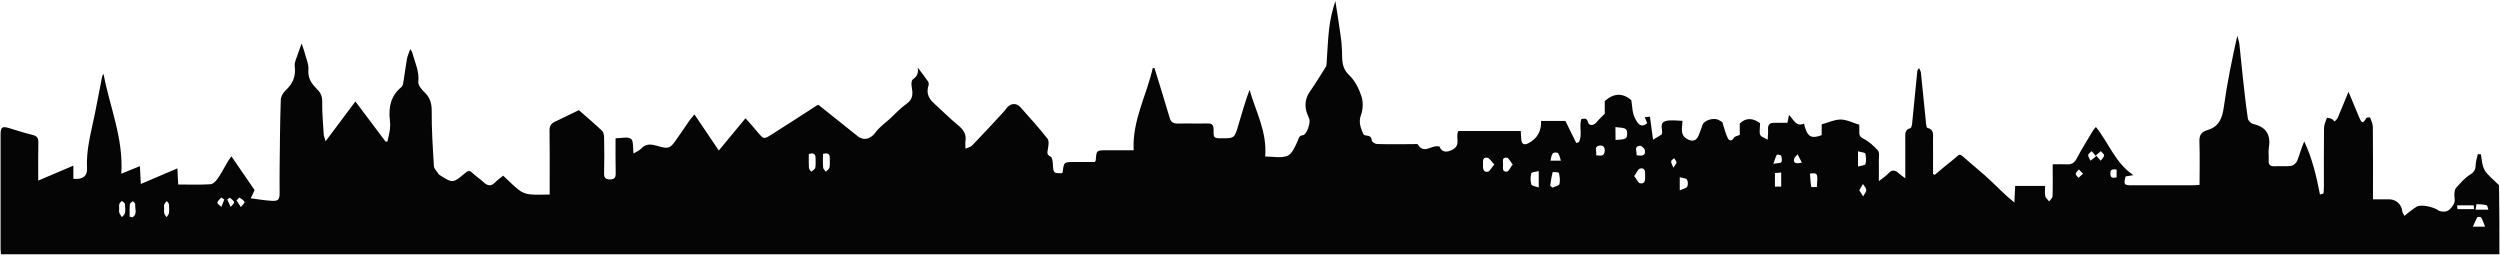
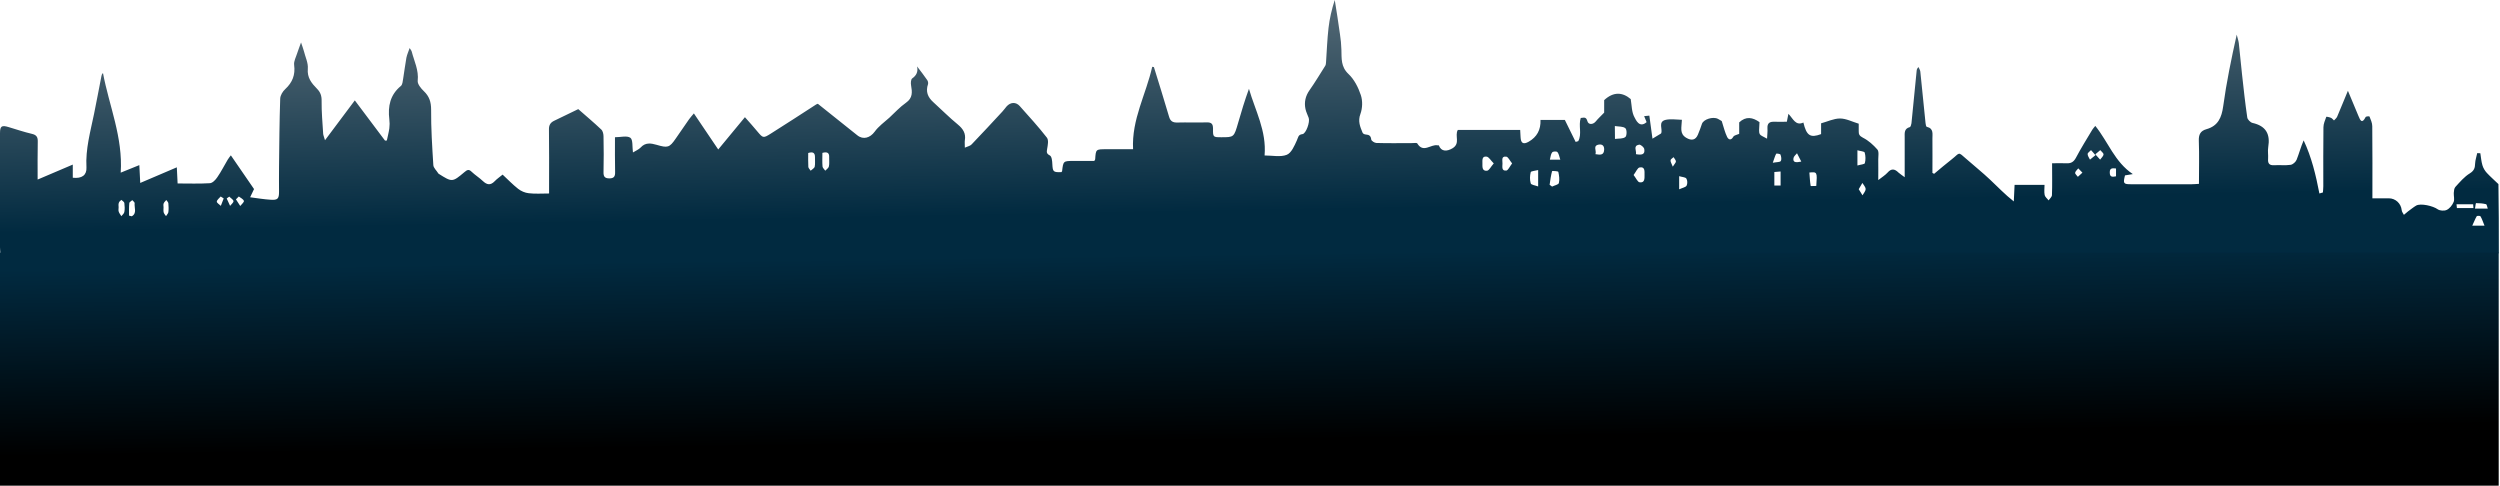
- <svg xmlns="http://www.w3.org/2000/svg" width="1920" height="196" viewBox="0 0 1920 196" fill="none">
-   <path d="M1919.55 195.3C1917.05 195.3 1914.55 195.3 1912.05 195.3C1277.55 195.3 643.05 195.3 8.55 195.3C6.05 195.3 3.55 195.3 0.75 195.3C0.65 193.6 0.45 192.2 0.45 190.7C0.45 161.5 0.45 132.3 0.45 103.1C0.45 97.6 1.75 96.8 7.05 98.4C13.05 100.2 18.95 102.2 24.95 103.6C28.45 104.4 29.55 106.1 29.45 109.5C29.25 118.8 29.35 128 29.35 138.7C38.65 134.7 47.15 131.1 56.35 127.2C56.35 131 56.35 134.2 56.35 137.3C63.35 138.1 67.15 135.3 66.85 129.4C66.05 115.3 69.85 102 72.65 88.4C74.65 78.7 76.45 68.9 78.35 59.2C78.45 58.4 78.75 57.7 79.55 56.9C84.25 82.1 94.95 106.2 93.15 133.4C98.25 131.4 102.55 129.6 107.45 127.6C107.65 132.2 107.85 136.3 108.15 141.3C117.85 137.2 126.65 133.4 136.25 129.3C136.45 133.9 136.65 137.6 136.85 141.7C145.35 141.7 153.55 142 161.65 141.5C163.65 141.4 166.05 138.9 167.35 136.9C170.35 132.6 172.65 127.9 175.35 123.4C176.05 122.2 176.95 121.2 177.75 120.1C183.95 129.1 189.95 137.8 195.55 146C194.65 147.9 193.75 149.9 192.55 152.3C198.55 153.1 203.35 153.9 208.25 154.2C213.75 154.6 214.75 153.4 214.75 148.1C214.75 141.8 214.65 135.5 214.75 129.2C214.95 111.6 215.05 94 215.65 76.5C215.75 74 217.55 71 219.55 69.2C225.05 64.1 227.35 58.3 226.35 50.7C225.95 47.8 227.85 44.5 228.75 41.5C229.45 39.3 230.35 37.1 231.65 33.4C232.65 36.4 233.35 38.2 233.85 40.1C234.95 44.6 237.25 49.2 236.85 53.6C236.25 60.5 239.75 64.7 243.85 68.9C246.55 71.6 247.55 74.4 247.45 78.4C247.35 86.8 248.15 95.2 248.65 103.6C248.75 104.8 249.35 105.9 250.05 108.5C258.05 97.8 265.35 88.1 272.95 77.9C280.95 88.5 288.55 98.6 296.15 108.8C296.65 108.8 297.05 108.7 297.55 108.7C298.15 105.6 299.05 102.5 299.45 99.4C299.75 97.1 299.75 94.7 299.45 92.4C298.25 82.4 300.05 73.6 308.35 66.8C309.55 65.8 309.75 63.3 310.05 61.4C310.95 56 311.55 50.6 312.55 45.2C313.05 42.7 314.15 40.4 315.05 37.7C315.55 38.6 316.35 39.4 316.65 40.4C318.55 47.8 322.15 54.7 321.25 62.8C320.95 65.3 323.75 68.7 325.95 70.8C330.15 74.8 331.55 79.1 331.55 85C331.45 99.2 332.35 113.4 333.25 127.6C333.35 129.7 335.65 131.7 336.95 133.8C337.05 133.9 337.15 134.1 337.25 134.2C347.75 140.8 347.75 140.9 357.25 132.9C359.25 131.2 360.55 130.6 362.65 132.7C365.35 135.3 368.65 137.3 371.35 139.9C374.45 142.8 377.15 143.3 380.35 140C382.05 138.2 384.15 136.8 386.45 134.9C390.45 138.6 394.15 142.5 398.35 145.8C400.65 147.6 403.65 148.9 406.55 149.2C411.45 149.8 416.45 149.4 422.15 149.4C422.15 147 422.15 145.3 422.15 143.5C422.15 129.1 422.25 114.6 422.05 100.2C421.95 96.9 423.25 94.9 425.95 93.6C431.95 90.7 438.05 87.7 444.55 84.6C450.35 89.7 456.45 94.8 462.25 100.3C463.45 101.4 463.95 103.8 463.95 105.6C464.15 114.7 464.15 123.9 463.95 133C463.85 136.4 464.95 137.8 468.45 137.8C472.05 137.8 472.95 136.2 472.85 132.9C472.65 124.1 472.75 115.4 472.75 106.2C477.05 106.2 481.95 104.8 484.55 106.6C486.65 108.1 485.95 113.5 486.55 117.9C488.55 116.6 490.95 115.7 492.45 114.1C496.15 110 500.45 110.8 504.65 112C513.15 114.5 514.55 114.3 519.35 107.3C522.85 102.3 526.25 97.3 529.65 92.4C530.65 91 531.85 89.7 533.35 87.9C539.75 97.4 545.75 106.2 552.05 115.6C558.95 107.2 565.55 99.2 572.55 90.8C575.95 94.6 579.05 98.1 582.05 101.7C586.45 106.9 586.55 107.1 592.45 103.4C604.05 96.1 615.55 88.6 627.15 81.1C627.55 80.8 628.05 80.7 628.55 80.5C638.65 88.6 648.75 96.7 658.85 104.7C663.45 108.4 668.75 106.6 672.15 102C675.15 97.8 679.55 94.7 683.45 91.2C687.65 87.3 691.55 83 696.25 79.7C701.55 76 701.05 71.5 700.15 66.3C699.85 64.6 699.95 61.8 701.05 61C704.35 58.7 705.65 55.8 704.75 51.8C707.65 55.6 710.25 58.9 712.55 62.3C713.15 63.1 713.45 64.6 713.15 65.5C711.25 71.1 712.95 75.4 717.15 79.2C723.45 84.9 729.45 91 736.05 96.4C740.15 99.8 742.35 103.3 741.45 108.6C741.25 110 741.45 111.5 741.45 114.2C743.65 113.2 745.55 112.9 746.65 111.7C754.65 103.4 762.45 94.9 770.35 86.4C771.45 85.2 772.45 83.8 773.45 82.6C776.45 79.2 780.65 78.9 783.65 82.3C790.75 90.3 797.95 98.1 804.45 106.5C805.95 108.4 805.15 112.3 804.65 115.2C804.25 117.6 804.05 118.8 806.75 120.2C808.25 121 808.55 124.5 808.65 126.9C808.95 132.7 809.35 133.2 815.55 133C815.75 132.8 816.15 132.5 816.15 132.2C817.05 124.4 817.05 124.4 825.25 124.4C830.55 124.4 835.85 124.4 840.85 124.4C841.25 123.7 841.55 123.4 841.55 123.1C842.05 115.4 842.05 115.4 850.15 115.4C856.75 115.4 863.45 115.4 870.65 115.4C869.45 92.5 880.65 73.2 885.35 52.1C885.75 52.2 886.25 52.3 886.65 52.3C890.55 65 894.55 77.6 898.25 90.3C899.25 93.9 901.15 95 904.65 94.9C912.15 94.7 919.65 95 927.15 94.8C930.85 94.7 932.05 95.9 932.05 99.6C931.95 106.2 932.15 106.2 938.55 106.2C948.15 106.2 948.15 106.2 951.35 95.1C953.85 86.4 956.45 77.8 959.65 69C964.45 85.7 973.25 101.3 971.65 120.2C977.65 120.2 983.85 121.6 988.65 119.7C992.25 118.3 994.55 112.8 996.45 108.6C997.55 106.3 997.35 104.2 1000.75 103.8C1003.45 103.5 1006.65 94.5 1005.55 91.4C1004.75 89.1 1003.55 86.9 1003.05 84.5C1001.95 79.3 1003.05 74.5 1006.15 70.1C1010.45 64 1014.25 57.6 1018.25 51.3C1018.75 50.5 1018.75 49.4 1018.85 48.5C1019.45 39.8 1019.75 31 1020.75 22.3C1021.55 15.1 1023.25 7.9 1025.55 0.8C1026.95 9.6 1028.35 18.3 1029.55 27.1C1030.15 31 1030.55 35 1030.65 39C1030.85 45.7 1030.15 52 1036.05 57.6C1040.45 61.7 1043.65 68 1045.55 73.8C1047.05 78.2 1046.85 83.9 1045.25 88.3C1043.15 93.9 1045.05 98.2 1046.95 102.8C1047.25 103.5 1048.55 104.1 1049.45 104.1C1051.95 104.3 1053.25 105.1 1053.55 107.9C1053.65 109 1056.15 110.6 1057.55 110.6C1066.75 110.9 1075.85 110.7 1085.05 110.7C1086.35 110.7 1088.55 110.3 1088.95 111C1093.55 118.6 1099.35 111.4 1104.45 112.4C1104.75 112.5 1105.05 112.4 1105.45 112.4C1107.25 117.3 1111.55 117.3 1115.95 114.7C1122.25 110.9 1117.45 105.1 1120.05 100.6C1135.75 100.6 1151.65 100.6 1167.95 100.6C1168.05 102.6 1168.15 104.4 1168.25 106.1C1168.45 110.8 1170.35 112 1174.55 109.6C1180.75 106 1183.85 100.6 1183.55 92.9C1190.35 92.9 1197.05 92.9 1202.25 92.9C1205.35 99.1 1207.95 104.4 1210.55 109.8C1211.25 109.6 1211.95 109.4 1212.55 109.2C1215.55 103.7 1212.55 97.4 1214.45 91.4C1216.55 91.3 1218.55 90.1 1219.55 93.8C1220.35 96.8 1223.95 96.6 1226.05 94C1227.65 92 1229.65 90.2 1232.45 87.3C1232.45 85 1232.45 81.1 1232.45 77.7C1239.65 71 1246.65 71.6 1252.85 76.9C1253.65 81.8 1253.55 87 1255.75 90.9C1256.75 92.7 1259.45 99.5 1265.05 94.6C1264.55 93.3 1263.95 91.8 1263.15 90C1264.65 89.9 1265.65 89.8 1267.15 89.6C1267.95 95.6 1268.75 101.4 1269.55 107.3C1271.55 106.1 1273.65 104.8 1276.15 103.3C1277.75 100.3 1273.35 94.2 1279.85 92.8C1283.75 92 1287.95 92.7 1292.15 92.8C1291.95 98.7 1290.15 103.4 1295.45 106.6C1299.45 109 1302.65 108.5 1304.45 104.2C1305.65 101.5 1306.55 98.7 1307.55 95.9C1308.75 92.4 1316.05 90.1 1319.85 92.1C1321.25 92.8 1322.55 93.7 1322.75 93.8C1324.25 98.5 1325.15 102.4 1326.85 105.9C1327.85 108 1329.85 109 1331.65 105.8C1332.25 104.7 1334.35 104.4 1336.15 103.6C1336.15 100.7 1336.15 97.6 1336.15 94.8C1341.35 89.9 1346.55 90.9 1351.75 94.6C1351.05 105.9 1350.95 103.5 1357.55 107.3C1357.65 104.4 1358.05 101.9 1357.85 99.3C1357.65 95.6 1359.35 94.2 1362.85 94.3C1366.15 94.4 1369.45 94.3 1372.75 94.3C1373.15 92.2 1373.45 90.8 1373.95 88.2C1377.55 91.9 1379.45 97.7 1385.45 94.9C1387.85 105 1390.75 106.9 1399.05 103.8C1399.05 101.3 1399.05 98.7 1399.05 95.5C1403.95 94.2 1408.75 91.8 1413.55 91.8C1418.25 91.8 1422.95 94.3 1427.95 95.8C1427.95 97.6 1427.95 99.5 1427.95 101.5C1427.85 104 1428.55 105.2 1431.25 106.6C1435.45 108.7 1439.15 112.1 1442.25 115.6C1443.65 117.2 1442.95 120.7 1442.95 123.3C1443.05 128.1 1442.95 132.9 1442.95 139.1C1446.05 136.7 1448.35 135.3 1450.15 133.3C1453.05 130 1455.65 130.5 1458.45 133.3C1459.55 134.3 1460.85 135.1 1463.25 136.9C1463.25 130.9 1463.25 126.4 1463.25 121.8C1463.25 116.7 1463.25 111.5 1463.25 106.4C1463.25 103.1 1462.65 99.6 1467.25 98.4C1467.85 98.2 1468.25 96.5 1468.45 95.5C1469.85 82 1471.15 68.5 1472.45 55C1472.55 54.2 1472.75 53.4 1473.85 52.3C1474.35 53.4 1475.05 54.5 1475.25 55.7C1476.65 68.9 1477.85 82 1479.25 95.2C1479.35 96.3 1479.65 98.1 1480.25 98.2C1485.75 99.5 1484.45 103.8 1484.55 107.4C1484.65 116.1 1484.55 124.9 1484.55 133.6C1484.95 133.8 1485.35 134.1 1485.85 134.3C1490.35 130.5 1494.85 126.7 1499.45 123.1C1505.85 118.1 1503.85 116.9 1510.75 123C1516.75 128.3 1523.05 133.3 1528.85 138.8C1534.65 144.2 1540.15 150.1 1547.05 155.5C1547.25 151.4 1547.45 147.3 1547.65 142.8C1555.15 142.8 1562.55 142.8 1570.65 142.8C1570.65 145.4 1570.25 148.1 1570.75 150.6C1571.05 152.1 1572.75 153.3 1573.75 154.7C1574.65 153.4 1576.25 152.1 1576.35 150.7C1576.65 142.9 1576.45 135.1 1576.45 126.2C1580.15 126.2 1583.75 126 1587.35 126.2C1590.85 126.4 1592.95 125.3 1594.75 122C1598.65 114.6 1603.05 107.6 1607.35 100.4C1607.95 99.4 1608.85 98.5 1609.65 97.5C1619.55 109.8 1624.45 125.1 1638.45 134.5C1635.85 134.9 1634.15 135.2 1632.45 135.5C1630.85 141.8 1631.25 142.3 1637.25 142.3C1652.75 142.3 1668.25 142.3 1683.75 142.3C1685.35 142.3 1687.05 142.1 1689.25 142C1689.25 130.8 1689.55 119.9 1689.15 109C1688.95 104.2 1690.35 101.3 1695.05 100C1703.85 97.5 1706.65 91.2 1707.85 82.5C1710.35 64.1 1714.15 45.8 1718.25 27.4C1718.75 29.6 1719.55 31.7 1719.85 33.9C1720.75 41.9 1721.45 50 1722.35 58.1C1723.55 69.1 1724.75 80.1 1726.35 91C1726.55 92.6 1728.75 94.8 1730.35 95.2C1740.65 97.5 1744.15 103.7 1742.45 113.8C1741.95 116.7 1742.55 119.8 1742.35 122.7C1742.05 126.2 1743.15 127.9 1747.05 127.7C1751.15 127.4 1755.45 128 1759.55 127.4C1761.35 127.2 1763.55 125.2 1764.25 123.5C1766.15 118.7 1767.45 113.7 1769.65 108.6C1775.75 121.5 1779.05 135.4 1781.75 149.4C1782.65 149.1 1783.55 148.9 1784.45 148.6C1784.55 147 1784.75 145.4 1784.75 143.8C1784.75 128.7 1784.65 113.6 1784.85 98.5C1784.85 95.8 1786.15 93.1 1787.05 90.5C1787.15 90.3 1789.55 90.8 1790.65 91.3C1791.55 91.7 1792.15 92.6 1792.95 93.3C1793.75 92.4 1794.85 91.6 1795.35 90.5C1798.05 84.2 1800.55 77.9 1803.65 70.5C1806.65 77.7 1809.25 83.8 1811.75 89.9C1813.15 93.3 1814.45 96.2 1817.25 90.7C1817.55 90.1 1820.15 90 1820.25 90.3C1821.15 92.7 1822.35 95.2 1822.35 97.7C1822.55 115.9 1822.45 134.1 1822.45 153.1C1826.55 153.1 1830.85 153.1 1835.05 153.1C1840.25 153.1 1844.45 157.1 1844.95 162.2C1845.05 163.5 1846.05 164.6 1846.65 165.8C1847.65 164.9 1848.75 164 1849.75 163.2C1851.85 161.7 1853.85 160 1856.05 158.7C1859.55 156.7 1869.15 159 1872.55 161.5C1874.25 162.7 1877.65 162.9 1879.55 162C1881.85 160.9 1883.85 158.3 1884.85 155.9C1885.65 154 1884.85 151.3 1884.95 149C1885.05 147.4 1885.25 145.4 1886.15 144.4C1889.65 140.6 1893.05 136.5 1897.35 133.9C1900.65 131.8 1901.25 129.7 1901.35 126.3C1901.45 123.7 1902.45 121 1902.95 118.4C1903.75 118.4 1904.55 118.5 1905.35 118.5C1905.85 121.6 1906.05 124.7 1906.95 127.7C1907.55 129.8 1908.85 132 1910.35 133.6C1913.15 136.6 1916.25 139.3 1919.25 142.2C1919.55 159.5 1919.55 177.4 1919.55 195.3ZM1240.75 107.5C1243.75 107.1 1246.95 107.5 1248.75 106C1249.95 105 1249.95 100.3 1248.75 99.3C1247.05 97.8 1243.75 98.1 1240.65 97.6C1240.75 101.2 1240.75 103.9 1240.75 107.5ZM1190.55 142.7C1191.15 143.2 1191.75 143.6 1192.45 144.1C1194.25 143.2 1197.35 142.6 1197.65 141.4C1198.35 138.7 1197.85 135.6 1197.25 132.8C1197.15 132.2 1192.55 132 1192.45 132.2C1191.55 135.6 1191.05 139.2 1190.55 142.7ZM1181.75 144C1181.75 139.4 1181.75 135.9 1181.75 131.4C1179.45 132 1176.25 132.2 1176.05 133C1175.35 135.8 1175.25 138.9 1176.05 141.6C1176.35 142.8 1179.35 143.1 1181.75 144ZM1255.05 135.2C1256.95 137.6 1258.15 140.6 1259.65 140.8C1263.75 141.4 1263.45 137.8 1263.45 135C1263.45 132.2 1263.85 128.6 1259.65 129.4C1258.05 129.7 1256.95 132.7 1255.05 135.2ZM1147.65 126.3C1145.35 124 1143.95 121.4 1142.25 121.1C1138.45 120.5 1138.95 123.9 1138.95 126.3C1138.95 128.8 1138.55 132.4 1142.55 131.9C1144.15 131.7 1145.35 128.9 1147.65 126.3ZM1426.95 127.9C1429.25 127.2 1432.45 127 1432.65 126.1C1433.35 123.6 1433.25 120.5 1432.55 118C1432.25 117 1429.15 116.9 1426.95 116.2C1426.95 120.5 1426.95 123.7 1426.95 127.9ZM621.15 118.3C621.15 121.8 621.05 125.4 621.25 129C621.35 130 622.45 131 623.05 131.9C624.15 130.9 625.85 130 626.15 128.8C626.65 126.4 626.25 123.9 626.35 121.4C626.35 118 624.65 117.2 621.15 118.3ZM632.05 118.2C632.05 121.9 631.85 125.3 632.15 128.7C632.25 129.8 633.55 130.8 634.25 131.9C635.25 130.8 636.85 129.8 637.05 128.6C637.55 126.4 637.15 124 637.25 121.7C637.45 118.4 636.05 117.1 632.05 118.2ZM1161.75 126.3C1159.85 124 1158.75 121.3 1157.25 121.1C1153.15 120.6 1154.45 124.2 1154.35 126.4C1154.35 128.7 1153.45 132.2 1157.25 131.8C1158.65 131.7 1159.85 128.8 1161.75 126.3ZM1390.05 133.3C1390.35 136.7 1390.45 140.2 1391.05 143.6C1391.05 143.8 1393.95 143.6 1395.35 143.6C1396.15 132.9 1396.05 132.7 1390.05 133.3ZM1363.15 143.3C1364.85 143.3 1366.45 143.3 1367.95 143.3C1367.95 139.6 1367.95 136.2 1367.95 132.5C1366.15 132.6 1364.75 132.7 1363.15 132.9C1363.15 136.5 1363.15 139.7 1363.15 143.3ZM91.55 160C91.55 161.1 91.25 162.4 91.65 163.4C92.05 164.6 92.95 165.7 93.65 166.8C94.45 165.8 95.75 164.8 95.95 163.6C96.35 161.4 96.25 159 95.95 156.7C95.85 155.8 94.45 155.1 93.65 154.3C92.95 155 91.95 155.6 91.75 156.5C91.25 157.6 91.55 158.9 91.55 160ZM99.55 166.4C100.25 166.6 100.95 166.7 101.65 166.9C105.85 164.6 103.45 160.2 103.85 156.8C103.95 156.1 102.65 155.3 102.05 154.5C101.25 155.3 99.75 156 99.75 156.8C99.45 160 99.55 163.2 99.55 166.4ZM1290.05 146.2C1292.65 145 1295.05 144.6 1295.75 143.4C1296.55 141.9 1296.45 139.2 1295.55 137.9C1294.75 136.8 1292.25 136.8 1290.05 136.1C1290.05 139.6 1290.05 142.2 1290.05 146.2ZM1225.75 119.2C1229.55 119.8 1232.25 120.1 1232.45 115.7C1232.55 112.8 1231.05 111.5 1228.55 111.8C1223.35 112.6 1226.85 116.5 1225.75 119.2ZM1256.85 119.2C1260.85 119.9 1264.05 119.8 1263.25 115.3C1263.05 113.9 1260.45 111.7 1259.25 111.9C1254.45 112.8 1257.45 116.5 1256.85 119.2ZM1908.55 174.1C1907.35 171.2 1906.65 168.9 1905.45 166.9C1905.25 166.5 1902.85 166.4 1902.55 166.9C1901.35 168.9 1900.55 171.2 1899.15 174.1C1902.75 174.1 1904.85 174.1 1908.55 174.1ZM1198.75 123.4C1197.95 120.9 1197.65 118.9 1196.55 117.6C1195.95 116.9 1193.15 117 1192.55 117.8C1191.45 119.1 1191.35 121.1 1190.75 123.4C1193.55 123.4 1195.45 123.4 1198.75 123.4ZM1427.95 146.1C1429.05 147.9 1429.95 149.3 1430.85 150.8C1431.75 149.2 1433.25 147.6 1433.25 146C1433.25 144.4 1431.65 142.8 1430.75 141.3C1429.85 142.7 1429.05 144.2 1427.95 146.1ZM1899.85 157.7C1895.45 157.7 1891.55 157.7 1887.05 157.7C1887.15 158.7 1887.35 160 1887.35 160.6C1891.85 160.6 1895.75 160.6 1900.05 160.6C1900.05 159.9 1899.95 158.7 1899.85 157.7ZM1361.95 125.8C1365.05 125.2 1367.45 125.4 1368.05 124.5C1368.85 123.3 1368.45 121.1 1367.85 119.5C1367.65 119 1364.75 118.5 1364.55 118.9C1363.65 120.5 1363.15 122.5 1361.95 125.8ZM1609.65 119.3C1611.35 121.1 1612.35 122.3 1613.35 123.4C1614.25 122.1 1615.85 120.8 1615.95 119.4C1616.05 118.4 1614.35 117.2 1613.45 116.1C1612.45 116.9 1611.45 117.8 1609.65 119.3ZM183.85 151.7C183.15 152.4 182.35 153.1 181.65 153.9C182.75 155.6 183.85 157.3 184.95 159C185.95 157.7 188.05 156 187.75 155.1C187.35 153.7 185.25 152.8 183.85 151.7ZM126.05 160C126.05 161.3 125.85 162.7 126.15 163.9C126.45 165 127.35 165.9 127.95 166.8C128.55 165.8 129.55 164.8 129.75 163.8C130.05 161.5 129.95 159.2 129.75 156.9C129.65 156 128.75 155.3 128.15 154.4C127.45 155.3 126.55 156 126.15 157C125.75 158 126.05 159 126.05 160ZM1911.05 161C1910.55 159.6 1910.35 157.7 1909.65 157.6C1907.15 157 1904.65 156.8 1902.05 156.8C1901.75 156.8 1901.55 159.5 1901.25 161C1904.65 161 1907.35 161 1911.05 161ZM1609.75 120C1608.25 118.2 1607.35 117.1 1606.35 116.1C1605.45 117.1 1603.75 118.1 1603.75 119.1C1603.75 120.5 1604.85 122 1605.55 123.4C1606.75 122.4 1607.95 121.5 1609.75 120ZM1383.85 124.9C1382.55 122.4 1381.55 120.4 1380.55 118.5C1379.55 119.7 1378.05 120.9 1377.85 122.2C1377.25 125.6 1379.55 125.8 1383.85 124.9ZM1625.55 136.2C1625.55 133.9 1625.55 132.2 1625.55 130.2C1622.85 129.9 1620.65 129.7 1620.75 133.3C1620.75 136.9 1622.75 136.8 1625.55 136.2ZM172.25 153.2C171.45 152.7 170.75 152.2 169.95 151.7C168.85 153 167.15 154.2 166.95 155.6C166.85 156.6 168.95 157.8 170.05 158.9C170.85 157 171.55 155.1 172.25 153.2ZM176.55 151.8C175.85 152.3 175.25 152.8 174.55 153.2C175.45 155.1 176.25 157 177.15 158.9C178.05 157.7 179.95 156.3 179.75 155.2C179.55 154 177.65 153 176.55 151.8ZM1599.75 133.4C1598.25 131.8 1597.35 130.9 1596.55 130.1C1595.75 131.2 1594.35 132.3 1594.15 133.5C1594.05 134.4 1595.45 135.5 1596.25 136.6C1597.25 135.7 1598.25 134.8 1599.75 133.4ZM1285.15 128.8C1286.55 126.5 1287.65 125.6 1287.55 124.7C1287.45 123.6 1286.35 122.6 1285.75 121.5C1284.95 122.3 1283.55 123 1283.45 123.8C1283.25 125 1284.15 126.2 1285.15 128.8Z" fill="#050505" />
+ <svg xmlns="http://www.w3.org/2000/svg" width="1920" height="373" viewBox="0 0 1920 373" fill="none">
+   <path d="M1919.1 194.5C1916.6 194.5 1914.1 194.5 1911.6 194.5C1277.1 194.5 642.6 194.5 8.1 194.5C5.6 194.5 3.1 194.5 0.3 194.5C0.2 192.8 0 191.4 0 189.9C0 160.7 0 131.5 0 102.3C0 96.8 1.3 96 6.6 97.6C12.6 99.4 18.5 101.4 24.5 102.8C28 103.6 29.1 105.3 29 108.7C28.8 118 28.9 127.2 28.9 137.9C38.2 133.9 46.7 130.3 55.9 126.4C55.9 130.2 55.9 133.4 55.9 136.5C62.9 137.3 66.7 134.5 66.4 128.6C65.6 114.5 69.4 101.2 72.2 87.6C74.2 77.9 76 68.1 77.9 58.4C78 57.6 78.3 56.9 79.1 56.1C83.8 81.3 94.5 105.4 92.7 132.6C97.8 130.6 102.1 128.8 107 126.8C107.2 131.4 107.4 135.5 107.7 140.5C117.4 136.4 126.2 132.6 135.8 128.5C136 133.1 136.2 136.8 136.4 140.9C144.9 140.9 153.1 141.2 161.2 140.7C163.2 140.6 165.6 138.1 166.9 136.1C169.9 131.8 172.2 127.1 174.9 122.6C175.6 121.4 176.5 120.4 177.3 119.3C183.5 128.3 189.5 137 195.1 145.2C194.2 147.1 193.3 149.1 192.1 151.5C198.1 152.3 202.9 153.1 207.8 153.4C213.3 153.8 214.3 152.6 214.3 147.3C214.3 141 214.2 134.7 214.3 128.4C214.5 110.8 214.6 93.2 215.2 75.7C215.3 73.2 217.1 70.2 219.1 68.4C224.6 63.3 226.9 57.5 225.9 49.9C225.5 47 227.4 43.7 228.3 40.7C229 38.5 229.9 36.3 231.2 32.6C232.2 35.6 232.9 37.4 233.4 39.3C234.5 43.8 236.8 48.4 236.4 52.8C235.8 59.7 239.3 63.9 243.4 68.1C246.1 70.8 247.1 73.6 247 77.6C246.9 86 247.7 94.4 248.2 102.8C248.3 104 248.9 105.1 249.6 107.7C257.6 97 264.9 87.3 272.5 77.1C280.5 87.7 288.1 97.8 295.7 108C296.2 108 296.6 107.9 297.1 107.9C297.7 104.8 298.6 101.7 299 98.6C299.3 96.3 299.3 93.9 299 91.6C297.8 81.6 299.6 72.8 307.9 66C309.1 65 309.3 62.5 309.6 60.6C310.5 55.2 311.1 49.8 312.1 44.4C312.6 41.9 313.7 39.6 314.6 36.9C315.1 37.8 315.9 38.6 316.2 39.6C318.1 47 321.7 53.9 320.8 62C320.5 64.5 323.3 67.9 325.5 70C329.7 74 331.1 78.3 331.1 84.2C331 98.4 331.9 112.6 332.8 126.8C332.9 128.9 335.2 130.9 336.5 133C336.6 133.1 336.7 133.3 336.8 133.4C347.3 140 347.3 140.1 356.8 132.1C358.8 130.4 360.1 129.8 362.2 131.9C364.9 134.5 368.2 136.5 370.9 139.1C374 142 376.7 142.5 379.9 139.2C381.6 137.4 383.7 136 386 134.1C390 137.8 393.7 141.7 397.9 145C400.2 146.8 403.2 148.1 406.1 148.4C411 149 416 148.6 421.7 148.6C421.7 146.2 421.7 144.5 421.7 142.7C421.7 128.3 421.8 113.8 421.6 99.4C421.5 96.1 422.8 94.1 425.5 92.8C431.5 89.9 437.6 86.9 444.1 83.8C449.9 88.9 456 94 461.8 99.5C463 100.6 463.5 103 463.5 104.8C463.7 113.9 463.7 123.1 463.5 132.2C463.4 135.6 464.5 137 468 137C471.6 137 472.5 135.4 472.4 132.1C472.2 123.3 472.3 114.6 472.3 105.4C476.6 105.4 481.5 104 484.1 105.8C486.2 107.3 485.5 112.7 486.1 117.1C488.1 115.8 490.5 114.9 492 113.3C495.7 109.2 500 110 504.2 111.2C512.7 113.7 514.1 113.5 518.9 106.5C522.4 101.5 525.8 96.5 529.2 91.6C530.2 90.2 531.4 88.9 532.9 87.1C539.3 96.6 545.3 105.4 551.6 114.8C558.5 106.4 565.1 98.4 572.1 90C575.5 93.8 578.6 97.3 581.6 100.9C586 106.1 586.1 106.3 592 102.6C603.6 95.3 615.1 87.8 626.7 80.3C627.1 80 627.6 79.9 628.1 79.7C638.2 87.8 648.3 95.9 658.4 103.9C663 107.6 668.3 105.8 671.7 101.2C674.7 97 679.1 93.9 683 90.4C687.2 86.5 691.1 82.2 695.8 78.9C701.1 75.2 700.6 70.7 699.7 65.5C699.4 63.8 699.5 61 700.6 60.2C703.9 57.9 705.2 55 704.3 51C707.2 54.8 709.8 58.1 712.1 61.5C712.7 62.3 713 63.8 712.7 64.7C710.8 70.3 712.5 74.6 716.7 78.4C723 84.1 729 90.2 735.6 95.6C739.7 99 741.9 102.5 741 107.8C740.8 109.2 741 110.7 741 113.4C743.2 112.4 745.1 112.1 746.2 110.9C754.2 102.6 762 94.1 769.9 85.6C771 84.4 772 83 773 81.8C776 78.4 780.2 78.1 783.2 81.5C790.3 89.5 797.5 97.3 804 105.7C805.5 107.6 804.7 111.5 804.2 114.4C803.8 116.8 803.6 118 806.3 119.4C807.8 120.2 808.1 123.7 808.2 126.1C808.5 131.9 808.9 132.4 815.1 132.2C815.3 132 815.7 131.7 815.7 131.4C816.6 123.6 816.6 123.6 824.8 123.6C830.1 123.6 835.4 123.6 840.4 123.6C840.8 122.9 841.1 122.6 841.1 122.3C841.6 114.6 841.6 114.6 849.7 114.6C856.3 114.6 863 114.6 870.2 114.6C869 91.7 880.2 72.4 884.9 51.3C885.3 51.4 885.8 51.5 886.2 51.5C890.1 64.2 894.1 76.8 897.8 89.5C898.8 93.1 900.7 94.2 904.2 94.1C911.7 93.9 919.2 94.2 926.7 94C930.4 93.9 931.6 95.1 931.6 98.8C931.5 105.4 931.7 105.4 938.1 105.4C947.7 105.4 947.7 105.4 950.9 94.3C953.4 85.6 956 77 959.2 68.2C964 84.9 972.8 100.5 971.2 119.4C977.2 119.4 983.4 120.8 988.2 118.9C991.8 117.5 994.1 112 996 107.8C997.1 105.5 996.9 103.4 1000.3 103C1003 102.7 1006.2 93.7 1005.1 90.6C1004.3 88.3 1003.1 86.1 1002.6 83.7C1001.5 78.5 1002.6 73.7 1005.7 69.3C1010 63.2 1013.8 56.8 1017.8 50.5C1018.3 49.7 1018.3 48.6 1018.4 47.7C1019 39 1019.3 30.2 1020.3 21.5C1021.1 14.3 1022.8 7.1 1025.1 0C1026.5 8.8 1027.9 17.5 1029.1 26.3C1029.7 30.2 1030.1 34.2 1030.2 38.2C1030.4 44.9 1029.7 51.2 1035.6 56.8C1040 60.9 1043.2 67.2 1045.1 73C1046.6 77.4 1046.4 83.1 1044.8 87.5C1042.7 93.1 1044.6 97.4 1046.5 102C1046.8 102.7 1048.1 103.3 1049 103.3C1051.5 103.5 1052.8 104.3 1053.1 107.1C1053.2 108.2 1055.7 109.8 1057.1 109.8C1066.3 110.1 1075.4 109.9 1084.6 109.9C1085.9 109.9 1088.1 109.5 1088.5 110.2C1093.1 117.8 1098.9 110.6 1104 111.6C1104.3 111.7 1104.6 111.6 1105 111.6C1106.8 116.5 1111.1 116.5 1115.5 113.9C1121.8 110.1 1117 104.3 1119.6 99.8C1135.3 99.8 1151.2 99.8 1167.5 99.8C1167.6 101.8 1167.7 103.6 1167.8 105.3C1168 110 1169.9 111.2 1174.1 108.8C1180.3 105.2 1183.4 99.8 1183.1 92.1C1189.9 92.1 1196.6 92.1 1201.8 92.1C1204.9 98.3 1207.5 103.6 1210.1 109C1210.8 108.8 1211.5 108.6 1212.1 108.4C1215.1 102.9 1212.1 96.6 1214 90.6C1216.1 90.5 1218.1 89.3 1219.1 93C1219.9 96 1223.5 95.8 1225.6 93.2C1227.2 91.2 1229.2 89.4 1232 86.5C1232 84.2 1232 80.3 1232 76.9C1239.2 70.2 1246.2 70.8 1252.4 76.1C1253.2 81 1253.1 86.2 1255.3 90.1C1256.3 91.9 1259 98.7 1264.6 93.8C1264.1 92.5 1263.5 91 1262.7 89.2C1264.2 89.1 1265.2 89 1266.7 88.8C1267.5 94.8 1268.3 100.6 1269.1 106.5C1271.1 105.3 1273.2 104 1275.7 102.5C1277.3 99.5 1272.9 93.4 1279.4 92C1283.3 91.2 1287.5 91.9 1291.7 92C1291.5 97.9 1289.7 102.6 1295 105.8C1299 108.2 1302.2 107.7 1304 103.4C1305.2 100.7 1306.1 97.9 1307.1 95.1C1308.3 91.6 1315.6 89.3 1319.4 91.3C1320.8 92 1322.1 92.9 1322.3 93C1323.8 97.7 1324.7 101.6 1326.4 105.1C1327.4 107.2 1329.4 108.2 1331.2 105C1331.8 103.9 1333.9 103.6 1335.7 102.8C1335.7 99.9 1335.7 96.8 1335.7 94C1340.9 89.1 1346.1 90.1 1351.3 93.8C1350.6 105.1 1350.5 102.7 1357.1 106.5C1357.2 103.6 1357.6 101.1 1357.4 98.5C1357.2 94.8 1358.9 93.4 1362.4 93.5C1365.7 93.6 1369 93.5 1372.3 93.5C1372.7 91.4 1373 90 1373.5 87.4C1377.1 91.1 1379 96.9 1385 94.1C1387.4 104.2 1390.3 106.1 1398.6 103C1398.6 100.5 1398.6 97.9 1398.6 94.7C1403.5 93.4 1408.3 91 1413.1 91C1417.8 91 1422.5 93.5 1427.5 95C1427.5 96.8 1427.5 98.7 1427.5 100.7C1427.4 103.2 1428.1 104.4 1430.8 105.8C1435 107.9 1438.7 111.3 1441.8 114.8C1443.2 116.4 1442.5 119.9 1442.5 122.5C1442.6 127.3 1442.5 132.1 1442.5 138.3C1445.6 135.9 1447.9 134.5 1449.7 132.5C1452.6 129.2 1455.2 129.7 1458 132.5C1459.1 133.5 1460.4 134.3 1462.8 136.1C1462.8 130.1 1462.8 125.6 1462.8 121C1462.8 115.9 1462.8 110.7 1462.8 105.6C1462.8 102.3 1462.2 98.8 1466.8 97.6C1467.4 97.4 1467.8 95.7 1468 94.7C1469.4 81.2 1470.7 67.7 1472 54.2C1472.1 53.4 1472.3 52.6 1473.4 51.5C1473.9 52.6 1474.6 53.7 1474.8 54.9C1476.2 68.1 1477.4 81.2 1478.8 94.4C1478.9 95.5 1479.2 97.3 1479.8 97.4C1485.3 98.7 1484 103 1484.1 106.6C1484.2 115.3 1484.1 124.1 1484.1 132.8C1484.5 133 1484.9 133.3 1485.4 133.5C1489.9 129.7 1494.4 125.9 1499 122.3C1505.4 117.3 1503.4 116.1 1510.3 122.2C1516.3 127.5 1522.6 132.5 1528.4 138C1534.2 143.4 1539.7 149.3 1546.6 154.7C1546.8 150.6 1547 146.5 1547.2 142C1554.7 142 1562.1 142 1570.2 142C1570.2 144.6 1569.8 147.3 1570.3 149.8C1570.6 151.3 1572.3 152.5 1573.3 153.9C1574.2 152.6 1575.8 151.3 1575.9 149.9C1576.2 142.1 1576 134.3 1576 125.4C1579.7 125.4 1583.3 125.2 1586.9 125.4C1590.4 125.6 1592.5 124.5 1594.3 121.2C1598.2 113.8 1602.6 106.8 1606.9 99.6C1607.5 98.6 1608.4 97.7 1609.2 96.7C1619.1 109 1624 124.3 1638 133.7C1635.4 134.1 1633.7 134.4 1632 134.7C1630.4 141 1630.8 141.5 1636.8 141.5C1652.3 141.5 1667.8 141.5 1683.3 141.5C1684.9 141.5 1686.6 141.3 1688.8 141.2C1688.8 130 1689.1 119.1 1688.7 108.2C1688.5 103.4 1689.9 100.5 1694.6 99.2C1703.4 96.7 1706.2 90.4 1707.4 81.7C1709.9 63.3 1713.7 45 1717.8 26.6C1718.3 28.8 1719.1 30.9 1719.4 33.1C1720.3 41.1 1721 49.2 1721.9 57.3C1723.1 68.3 1724.3 79.3 1725.9 90.2C1726.1 91.8 1728.3 94 1729.9 94.4C1740.2 96.7 1743.7 102.9 1742 113C1741.5 115.9 1742.1 119 1741.9 121.9C1741.6 125.4 1742.7 127.1 1746.6 126.9C1750.7 126.6 1755 127.2 1759.1 126.6C1760.9 126.4 1763.1 124.4 1763.8 122.7C1765.7 117.9 1767 112.9 1769.2 107.8C1775.3 120.7 1778.6 134.6 1781.3 148.6C1782.2 148.3 1783.1 148.1 1784 147.8C1784.1 146.2 1784.3 144.6 1784.3 143C1784.3 127.9 1784.2 112.8 1784.4 97.7C1784.4 95 1785.7 92.3 1786.6 89.7C1786.7 89.5 1789.1 90 1790.2 90.5C1791.1 90.9 1791.7 91.8 1792.5 92.5C1793.3 91.6 1794.4 90.8 1794.9 89.7C1797.6 83.4 1800.1 77.1 1803.2 69.7C1806.2 76.9 1808.8 83 1811.3 89.1C1812.7 92.5 1814 95.4 1816.8 89.9C1817.1 89.3 1819.7 89.2 1819.8 89.5C1820.7 91.9 1821.9 94.4 1821.9 96.9C1822.1 115.1 1822 133.3 1822 152.3C1826.1 152.3 1830.4 152.3 1834.6 152.3C1839.8 152.3 1844 156.3 1844.5 161.4C1844.6 162.7 1845.6 163.8 1846.2 165C1847.2 164.1 1848.3 163.2 1849.3 162.4C1851.4 160.9 1853.4 159.2 1855.6 157.9C1859.1 155.9 1868.7 158.2 1872.1 160.7C1873.8 161.9 1877.2 162.1 1879.1 161.2C1881.4 160.1 1883.4 157.5 1884.4 155.1C1885.2 153.2 1884.4 150.5 1884.5 148.2C1884.6 146.6 1884.8 144.6 1885.7 143.6C1889.2 139.8 1892.6 135.7 1896.9 133.1C1900.2 131 1900.8 128.9 1900.9 125.5C1901 122.9 1902 120.2 1902.5 117.6C1903.3 117.6 1904.1 117.7 1904.9 117.7C1905.4 120.8 1905.6 123.9 1906.5 126.9C1907.1 129 1908.4 131.2 1909.9 132.8C1912.7 135.8 1915.8 138.5 1918.8 141.4C1919.1 158.7 1919.1 176.6 1919.1 194.5ZM1240.3 106.7C1243.3 106.3 1246.5 106.7 1248.3 105.2C1249.5 104.2 1249.5 99.5 1248.3 98.5C1246.6 97 1243.3 97.3 1240.2 96.8C1240.3 100.4 1240.3 103.1 1240.3 106.7ZM1190.1 141.9C1190.7 142.4 1191.3 142.8 1192 143.3C1193.8 142.4 1196.9 141.8 1197.2 140.6C1197.9 137.9 1197.4 134.8 1196.8 132C1196.7 131.4 1192.1 131.2 1192 131.4C1191.1 134.8 1190.6 138.4 1190.1 141.9ZM1181.3 143.2C1181.3 138.6 1181.3 135.1 1181.3 130.6C1179 131.2 1175.8 131.4 1175.6 132.2C1174.9 135 1174.8 138.1 1175.6 140.8C1175.9 142 1178.9 142.3 1181.3 143.2ZM1254.6 134.4C1256.5 136.8 1257.7 139.8 1259.2 140C1263.3 140.6 1263 137 1263 134.2C1263 131.4 1263.4 127.8 1259.2 128.6C1257.6 128.9 1256.5 131.9 1254.6 134.4ZM1147.2 125.5C1144.9 123.2 1143.5 120.6 1141.8 120.3C1138 119.7 1138.5 123.1 1138.5 125.5C1138.5 128 1138.1 131.6 1142.1 131.1C1143.7 130.9 1144.9 128.1 1147.2 125.5ZM1426.5 127.1C1428.8 126.4 1432 126.2 1432.2 125.3C1432.9 122.8 1432.8 119.7 1432.1 117.2C1431.8 116.2 1428.7 116.1 1426.5 115.4C1426.5 119.7 1426.5 122.9 1426.5 127.1ZM620.7 117.5C620.7 121 620.6 124.6 620.8 128.2C620.9 129.2 622 130.2 622.6 131.1C623.7 130.1 625.4 129.2 625.7 128C626.2 125.6 625.8 123.1 625.9 120.6C625.9 117.2 624.2 116.4 620.7 117.5ZM631.6 117.4C631.6 121.1 631.4 124.5 631.7 127.9C631.8 129 633.1 130 633.8 131.1C634.8 130 636.4 129 636.6 127.8C637.1 125.6 636.7 123.2 636.8 120.9C637 117.6 635.6 116.3 631.6 117.4ZM1161.3 125.5C1159.4 123.2 1158.3 120.5 1156.8 120.3C1152.7 119.8 1154 123.4 1153.9 125.6C1153.9 127.9 1153 131.4 1156.8 131C1158.2 130.9 1159.4 128 1161.3 125.5ZM1389.6 132.5C1389.9 135.9 1390 139.4 1390.6 142.8C1390.6 143 1393.5 142.8 1394.9 142.8C1395.7 132.1 1395.6 131.9 1389.6 132.5ZM1362.7 142.5C1364.4 142.5 1366 142.5 1367.5 142.5C1367.5 138.8 1367.5 135.4 1367.5 131.7C1365.7 131.8 1364.3 131.9 1362.7 132.1C1362.7 135.7 1362.7 138.9 1362.7 142.5ZM91.1 159.2C91.1 160.3 90.8 161.6 91.2 162.6C91.6 163.8 92.5 164.9 93.2 166C94 165 95.3 164 95.5 162.8C95.9 160.6 95.8 158.2 95.5 155.9C95.4 155 94 154.3 93.2 153.5C92.5 154.2 91.5 154.8 91.3 155.7C90.8 156.8 91.1 158.1 91.1 159.2ZM99.1 165.6C99.8 165.8 100.5 165.9 101.2 166.1C105.4 163.8 103 159.4 103.4 156C103.5 155.3 102.2 154.5 101.6 153.7C100.8 154.5 99.3 155.2 99.3 156C99 159.2 99.1 162.4 99.1 165.6ZM1289.6 145.4C1292.2 144.2 1294.6 143.8 1295.3 142.6C1296.1 141.1 1296 138.4 1295.1 137.1C1294.3 136 1291.8 136 1289.6 135.3C1289.6 138.8 1289.6 141.4 1289.6 145.4ZM1225.3 118.4C1229.1 119 1231.8 119.3 1232 114.9C1232.1 112 1230.6 110.7 1228.1 111C1222.9 111.8 1226.4 115.7 1225.3 118.4ZM1256.4 118.4C1260.4 119.1 1263.6 119 1262.8 114.5C1262.6 113.1 1260 110.9 1258.8 111.1C1254 112 1257 115.7 1256.4 118.4ZM1908.1 173.3C1906.9 170.4 1906.2 168.1 1905 166.1C1904.8 165.7 1902.4 165.6 1902.1 166.1C1900.9 168.1 1900.1 170.4 1898.7 173.3C1902.3 173.3 1904.4 173.3 1908.1 173.3ZM1198.3 122.6C1197.5 120.1 1197.2 118.1 1196.1 116.8C1195.5 116.1 1192.7 116.2 1192.1 117C1191 118.3 1190.9 120.3 1190.3 122.6C1193.1 122.6 1195 122.6 1198.3 122.6ZM1427.5 145.3C1428.6 147.1 1429.5 148.5 1430.4 150C1431.3 148.4 1432.8 146.8 1432.8 145.2C1432.8 143.6 1431.2 142 1430.3 140.5C1429.4 141.9 1428.6 143.4 1427.5 145.3ZM1899.4 156.9C1895 156.9 1891.1 156.9 1886.6 156.9C1886.7 157.9 1886.9 159.2 1886.9 159.8C1891.4 159.8 1895.3 159.8 1899.6 159.8C1899.6 159.1 1899.5 157.9 1899.4 156.9ZM1361.5 125C1364.6 124.4 1367 124.6 1367.6 123.7C1368.4 122.5 1368 120.3 1367.4 118.7C1367.2 118.2 1364.3 117.7 1364.1 118.1C1363.2 119.7 1362.7 121.7 1361.5 125ZM1609.2 118.5C1610.9 120.3 1611.9 121.5 1612.9 122.6C1613.8 121.3 1615.4 120 1615.5 118.6C1615.6 117.6 1613.9 116.4 1613 115.3C1612 116.1 1611 117 1609.2 118.5ZM183.4 150.9C182.7 151.6 181.9 152.3 181.2 153.1C182.3 154.8 183.4 156.5 184.5 158.2C185.5 156.9 187.6 155.2 187.3 154.3C186.9 152.9 184.8 152 183.4 150.9ZM125.6 159.2C125.6 160.5 125.4 161.9 125.7 163.1C126 164.2 126.9 165.1 127.5 166C128.1 165 129.1 164 129.3 163C129.6 160.7 129.5 158.4 129.3 156.1C129.2 155.2 128.3 154.5 127.7 153.6C127 154.5 126.1 155.2 125.7 156.2C125.3 157.2 125.6 158.2 125.6 159.2ZM1910.6 160.2C1910.1 158.8 1909.9 156.9 1909.2 156.8C1906.7 156.2 1904.2 156 1901.6 156C1901.3 156 1901.1 158.7 1900.8 160.2C1904.2 160.2 1906.9 160.2 1910.6 160.2ZM1609.3 119.2C1607.8 117.4 1606.9 116.3 1605.9 115.3C1605 116.3 1603.3 117.3 1603.3 118.3C1603.3 119.7 1604.4 121.2 1605.1 122.6C1606.3 121.6 1607.5 120.7 1609.3 119.2ZM1383.4 124.1C1382.1 121.6 1381.1 119.6 1380.1 117.7C1379.1 118.9 1377.6 120.1 1377.4 121.4C1376.8 124.8 1379.1 125 1383.4 124.1ZM1625.1 135.4C1625.1 133.1 1625.1 131.4 1625.1 129.4C1622.4 129.1 1620.2 128.9 1620.3 132.5C1620.3 136.1 1622.3 136 1625.1 135.4ZM171.8 152.4C171 151.9 170.3 151.4 169.5 150.9C168.4 152.2 166.7 153.4 166.5 154.8C166.4 155.8 168.5 157 169.6 158.1C170.4 156.2 171.1 154.3 171.8 152.4ZM176.1 151C175.4 151.5 174.8 152 174.1 152.4C175 154.3 175.8 156.2 176.7 158.1C177.6 156.9 179.5 155.5 179.3 154.4C179.1 153.2 177.2 152.2 176.1 151ZM1599.3 132.6C1597.8 131 1596.9 130.1 1596.1 129.3C1595.3 130.4 1593.9 131.5 1593.7 132.7C1593.6 133.6 1595 134.7 1595.8 135.8C1596.8 134.9 1597.8 134 1599.3 132.6ZM1284.7 128C1286.1 125.7 1287.2 124.8 1287.1 123.9C1287 122.8 1285.9 121.8 1285.3 120.7C1284.5 121.5 1283.1 122.2 1283 123C1282.8 124.2 1283.7 125.4 1284.7 128Z" fill="url(#paint0_linear_534_2569)" />
+   <rect y="194" width="1919" height="179" fill="url(#paint1_linear_534_2569)" />
+   <defs>
+     <linearGradient id="paint0_linear_534_2569" x1="1023.5" y1="15" x2="1029.5" y2="356" gradientUnits="userSpaceOnUse">
+       <stop stop-color="#4E6471" />
+       <stop offset="0.428" stop-color="#012A40" />
+     </linearGradient>
+     <linearGradient id="paint1_linear_534_2569" x1="1012" y1="194" x2="1014.91" y2="414.742" gradientUnits="userSpaceOnUse">
+       <stop stop-color="#012A40" />
+       <stop offset="0.649" />
+     </linearGradient>
+   </defs>
</svg>
